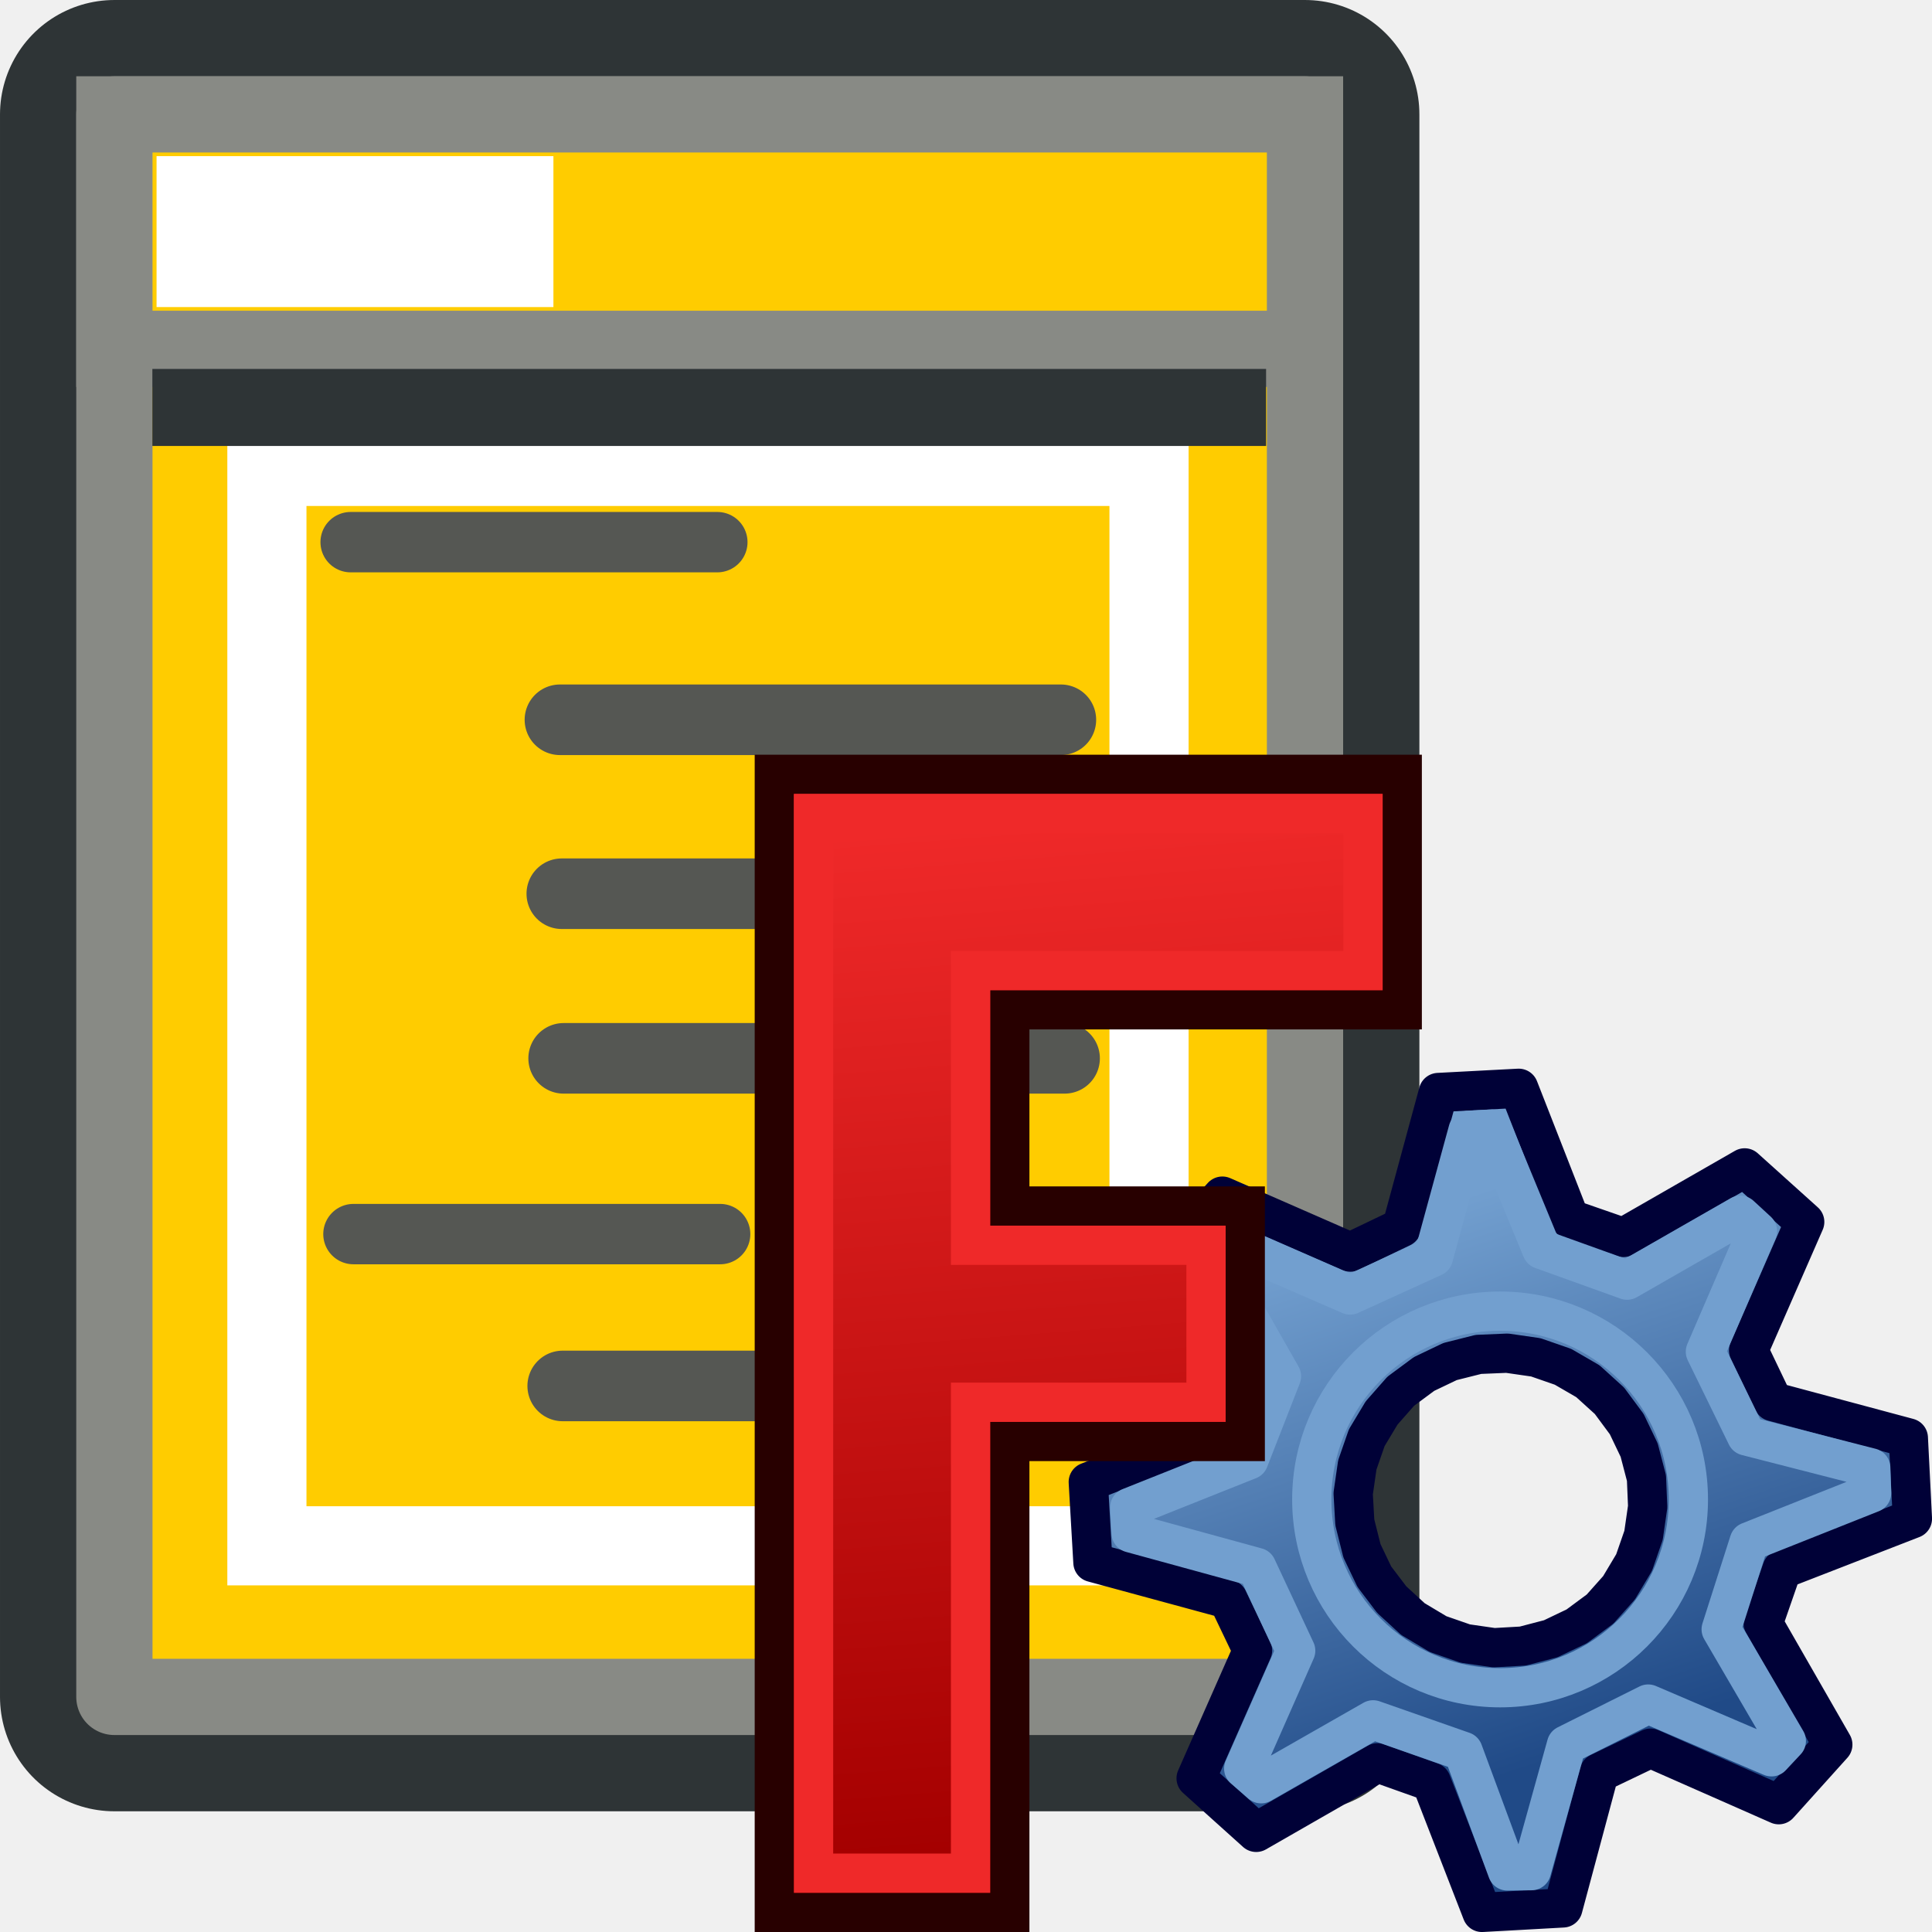
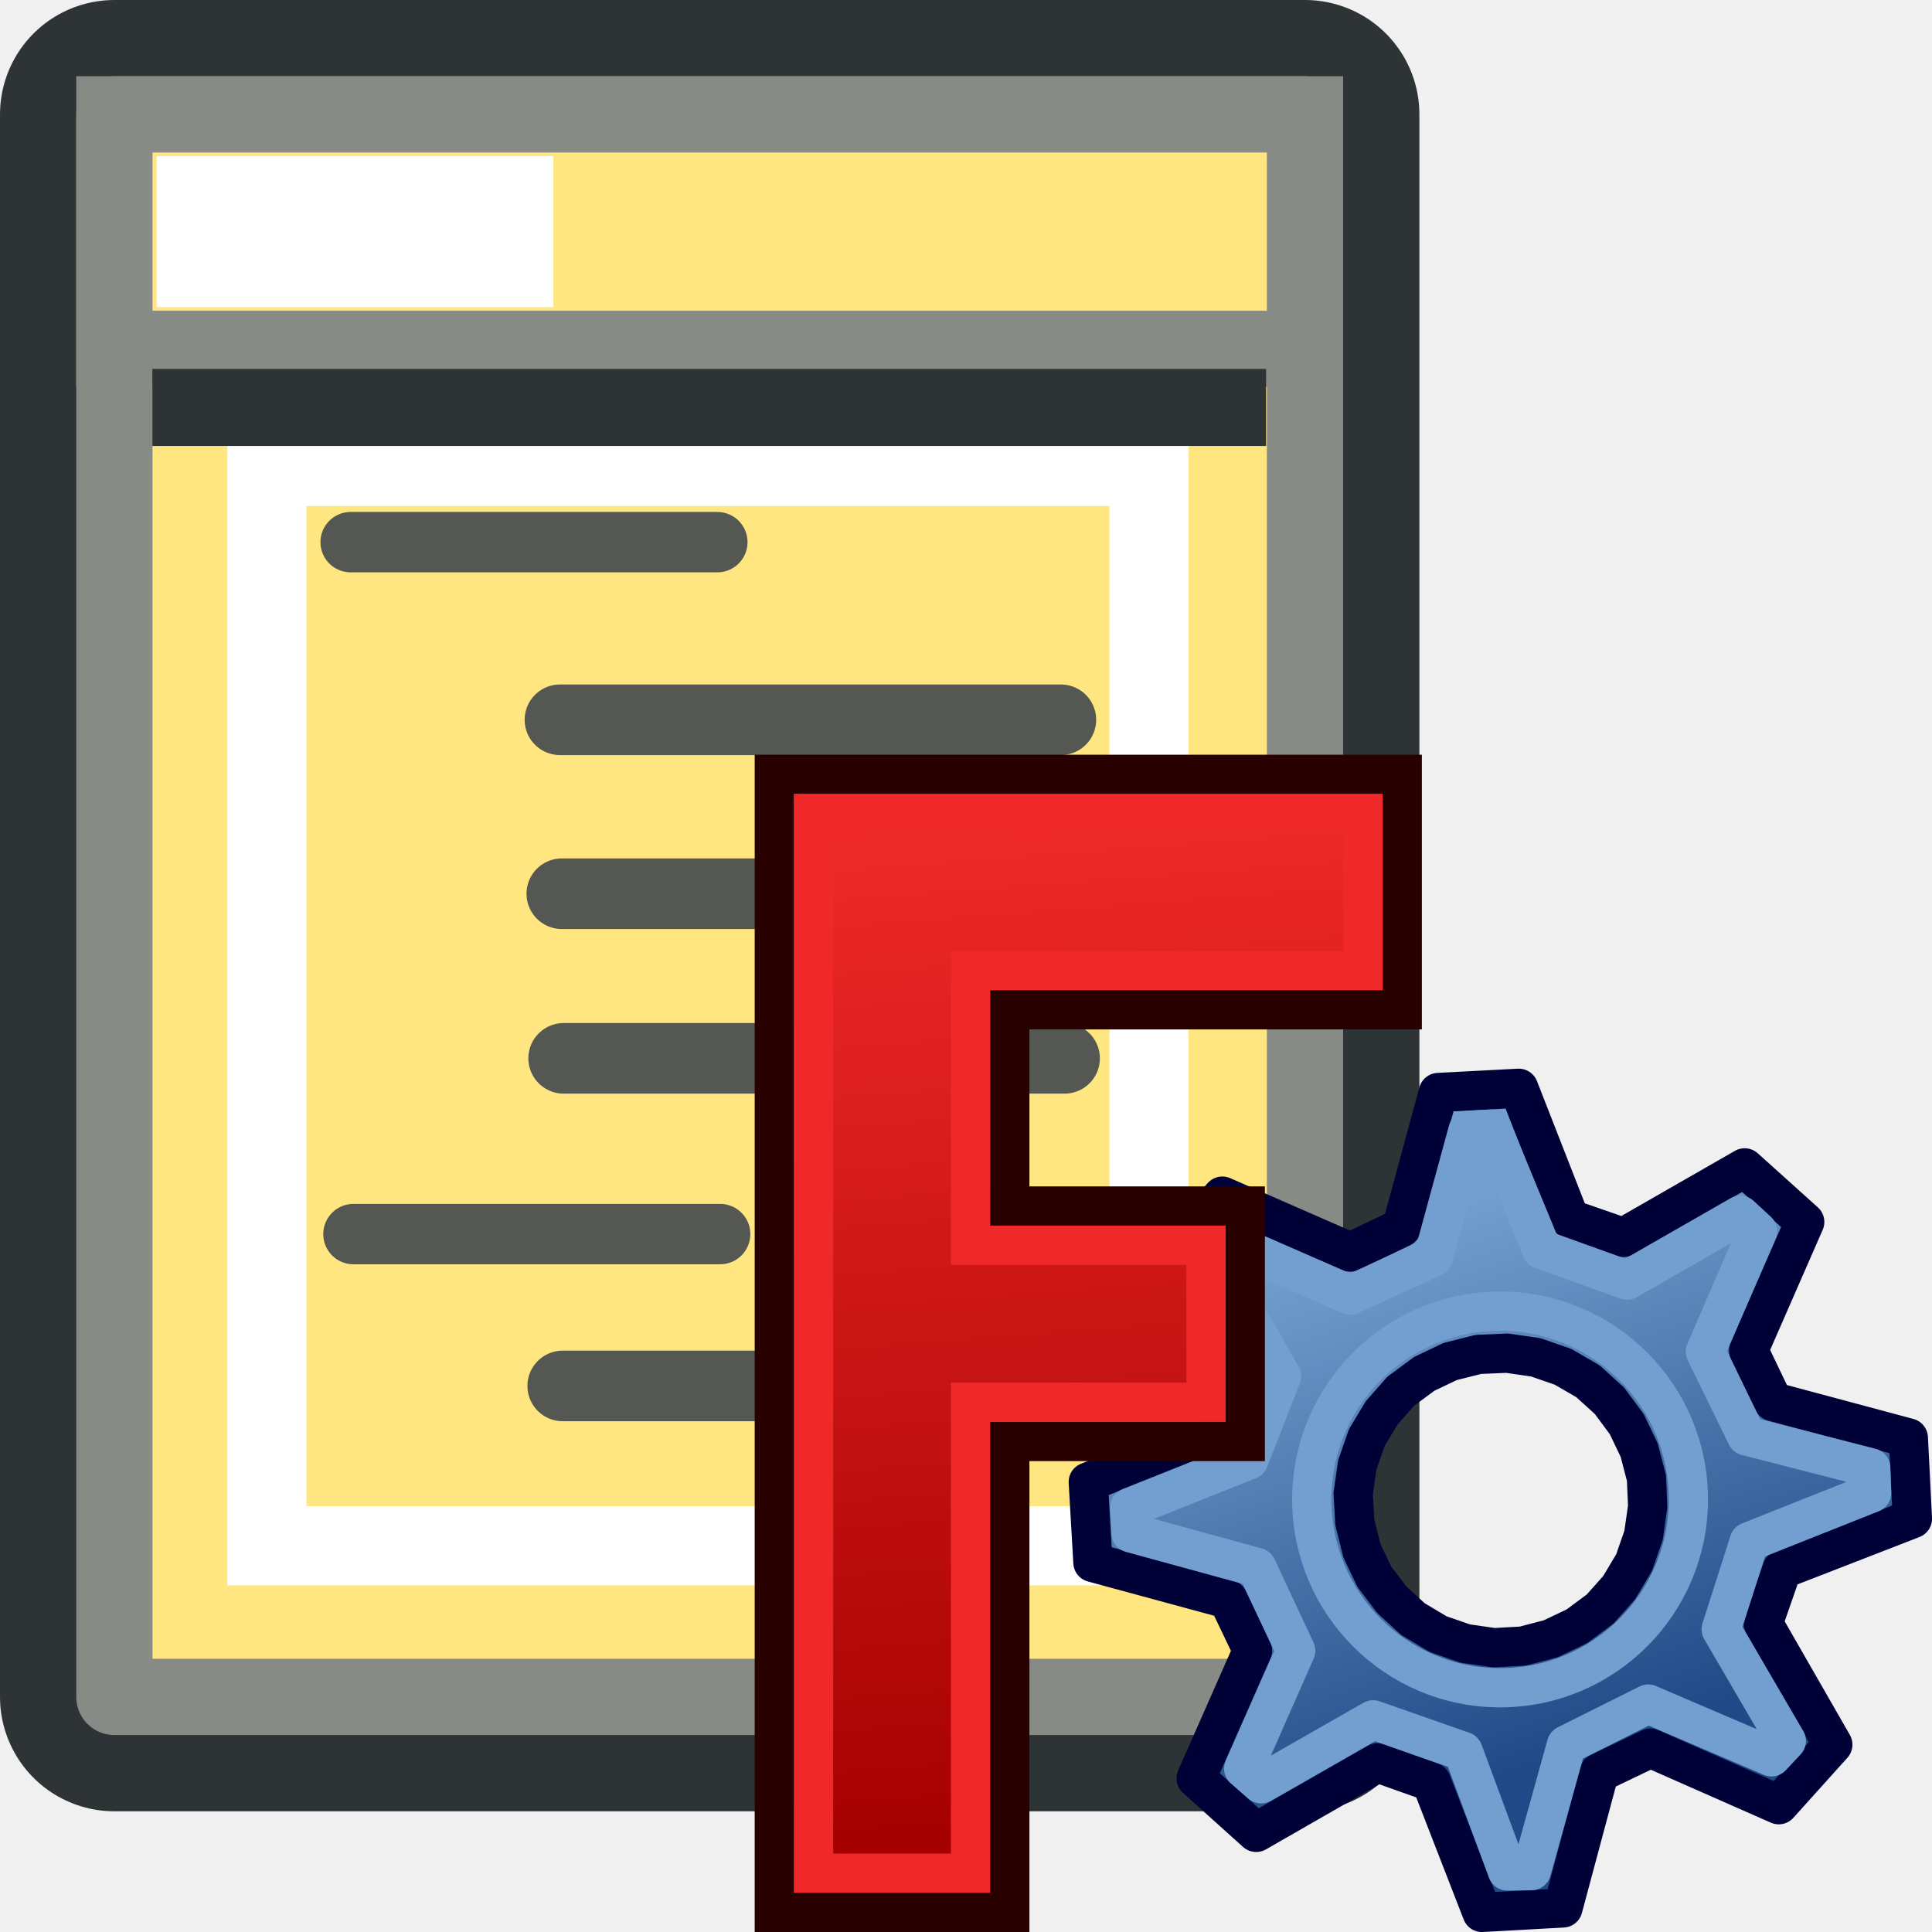
<svg xmlns="http://www.w3.org/2000/svg" xmlns:xlink="http://www.w3.org/1999/xlink" width="64" height="64" viewBox="0 0 16.933 16.933" version="1.1" id="svg1" xml:space="preserve">
  <defs id="defs1">
    <linearGradient gradientTransform="translate(-48)" gradientUnits="userSpaceOnUse" y2="26" x2="53" y1="40" x1="10" id="linearGradient3781" xlink:href="#linearGradient3775" />
    <linearGradient id="linearGradient3775">
      <stop id="stop3777" offset="0" style="stop-color:#d3d7cf;stop-opacity:1;" />
      <stop id="stop3779" offset="1" style="stop-color:#ffffff;stop-opacity:1" />
    </linearGradient>
    <linearGradient gradientTransform="matrix(1,0,0,0.7777778,0,5.111111)" gradientUnits="userSpaceOnUse" y2="5" x2="21" y1="58" x1="38" id="linearGradient3789" xlink:href="#linearGradient3775" />
    <linearGradient id="linearGradient3319">
      <stop id="stop3315" offset="0" style="stop-color:#729fcf;stop-opacity:1" />
      <stop id="stop3317" offset="1" style="stop-color:#204a87;stop-opacity:1" />
    </linearGradient>
    <linearGradient id="linearGradient4387">
      <stop id="stop4389" offset="0" style="stop-color:#71b2f8;stop-opacity:1;" />
      <stop id="stop4391" offset="1" style="stop-color:#002795;stop-opacity:1;" />
    </linearGradient>
    <radialGradient gradientTransform="translate(-0.2344322,0.234432)" gradientUnits="userSpaceOnUse" r="19.467" fy="28.87" fx="45.883" cy="28.87" cx="45.883" id="radialGradient3692" xlink:href="#linearGradient3377" />
    <linearGradient id="linearGradient3377">
      <stop style="stop-color:#faff2b;stop-opacity:1;" offset="0" id="stop3379" />
      <stop style="stop-color:#ffaa00;stop-opacity:1;" offset="1" id="stop3381" />
    </linearGradient>
    <radialGradient r="19.467" fy="28.87" fx="45.883" cy="28.87" cx="45.883" gradientTransform="matrix(0.6706718,0,0,0.6414592,-63.38079,0.838454)" gradientUnits="userSpaceOnUse" id="radialGradient6412" xlink:href="#linearGradient3377" />
    <linearGradient xlink:href="#linearGradient3036" id="linearGradient3049" gradientUnits="userSpaceOnUse" gradientTransform="rotate(33.8344,20.28041,56.14395)" x1="14.824" y1="50.469" x2="20.94" y2="56" />
    <linearGradient id="linearGradient3036">
      <stop style="stop-color:#ef2929;stop-opacity:1" offset="0" id="stop3038" />
      <stop style="stop-color:#a40000;stop-opacity:1" offset="1" id="stop3040" />
    </linearGradient>
    <linearGradient y2="56" x2="20.94" y1="50.469" x1="14.824" gradientTransform="rotate(33.8344,-6.878391,90.87839)" gradientUnits="userSpaceOnUse" id="linearGradient3307" xlink:href="#linearGradient3319" />
    <linearGradient xlink:href="#linearGradient3864-9" id="linearGradient3808" x1="-146.745" y1="58.262" x2="-157.325" y2="26.521" gradientUnits="userSpaceOnUse" gradientTransform="matrix(0.9766852,0.0547655,-0.0547655,0.9766851,182.7086,-2.230515)" />
    <linearGradient id="linearGradient3864-9">
      <stop style="stop-color:#204a87;stop-opacity:1" offset="0" id="stop3866-1" />
      <stop style="stop-color:#729fcf;stop-opacity:1" offset="1" id="stop3868-1" />
    </linearGradient>
    <linearGradient y2="609.505" x2="302.857" y1="366.648" x1="302.857" gradientTransform="matrix(2.774389,0,0,1.969706,-1892.179,-872.8854)" gradientUnits="userSpaceOnUse" id="linearGradient6715-5" xlink:href="#linearGradient5048" />
    <linearGradient id="linearGradient5048">
      <stop style="stop-color:black;stop-opacity:0;" offset="0" id="stop5050" />
      <stop id="stop5056" offset="0.5" style="stop-color:black;stop-opacity:1;" />
      <stop style="stop-color:black;stop-opacity:0;" offset="1" id="stop5052" />
    </linearGradient>
    <linearGradient id="linearGradient269">
      <stop id="stop270" offset="0" style="stop-color:#a3a3a3;stop-opacity:1;" />
      <stop id="stop271" offset="1" style="stop-color:#4c4c4c;stop-opacity:1;" />
    </linearGradient>
    <linearGradient id="linearGradient259">
      <stop id="stop260" offset="0" style="stop-color:#fafafa;stop-opacity:1;" />
      <stop style="stop-color:#a8a8a8;stop-opacity:1;" offset="0.5" id="stop8238" />
      <stop id="stop261" offset="1" style="stop-color:#cdcdcd;stop-opacity:1;" />
    </linearGradient>
    <linearGradient id="linearGradient9766">
      <stop style="stop-color:#6194cb;stop-opacity:1;" offset="0" id="stop9768" />
      <stop style="stop-color:#729fcf;stop-opacity:1;" offset="1" id="stop9770" />
    </linearGradient>
    <linearGradient id="linearGradient148">
      <stop style="stop-color:#ffffff;stop-opacity:0.134;" offset="0" id="stop149" />
      <stop style="stop-color:#ffffff;stop-opacity:0.052;" offset="1" id="stop150" />
    </linearGradient>
    <linearGradient id="linearGradient335">
      <stop style="stop-color:#ffffff;stop-opacity:1;" offset="0" id="stop336" />
      <stop style="stop-color:#ffffff;stop-opacity:0;" offset="1" id="stop337" />
    </linearGradient>
    <linearGradient id="linearGradient1789">
      <stop style="stop-color:#a0a0a0;stop-opacity:1;" offset="0" id="stop1790" />
      <stop style="stop-color:#a8a8a8;stop-opacity:1;" offset="1" id="stop1791" />
    </linearGradient>
    <linearGradient id="linearGradient137">
      <stop style="stop-color:#ffffff;stop-opacity:0.701;" offset="0" id="stop138" />
      <stop style="stop-color:#ffffff;stop-opacity:0;" offset="1" id="stop139" />
    </linearGradient>
    <linearGradient xlink:href="#linearGradient3864-9" id="linearGradient3808-4" x1="-146.745" y1="58.262" x2="-157.325" y2="26.521" gradientUnits="userSpaceOnUse" gradientTransform="matrix(1.009449,0,0,1.009449,-20.30797,3.726008)" />
    <linearGradient xlink:href="#linearGradient3682-0" id="linearGradient3806" x1="-206.699" y1="68.842" x2="-211.402" y2="7.711" gradientUnits="userSpaceOnUse" />
    <linearGradient id="linearGradient3682-0">
      <stop id="stop3684-0" offset="0" style="stop-color:#a40000;stop-opacity:1" />
      <stop id="stop3686-0" offset="1" style="stop-color:#ef2929;stop-opacity:1" />
    </linearGradient>
    <radialGradient gradientTransform="translate(-0.2344322,0.234432)" gradientUnits="userSpaceOnUse" r="19.467" fy="28.87" fx="45.883" cy="28.87" cx="45.883" id="radialGradient3692-7" xlink:href="#linearGradient3377" />
    <radialGradient r="19.467" fy="28.87" fx="45.883" cy="28.87" cx="45.883" gradientTransform="matrix(0.6706718,0,0,0.6414592,-63.38079,0.838454)" gradientUnits="userSpaceOnUse" id="radialGradient6412-5" xlink:href="#linearGradient3377" />
    <linearGradient gradientUnits="userSpaceOnUse" y2="4" x2="48" y1="16" x1="49" id="linearGradient3848" xlink:href="#linearGradient3842" gradientTransform="matrix(1.643325,0,0,0.9707723,-45.24137,0.9541457)" />
    <linearGradient id="linearGradient3842">
      <stop id="stop3844" offset="0" style="stop-color:#555753;stop-opacity:1" />
      <stop id="stop3846" offset="1" style="stop-color:#babdb6;stop-opacity:1" />
    </linearGradient>
    <linearGradient gradientTransform="matrix(1.826322,0,0,0.8513415,-53.89956,6.401406)" gradientUnits="userSpaceOnUse" y2="14" x2="43" y1="54" x1="49" id="linearGradient3836" xlink:href="#linearGradient3775" />
  </defs>
  <g id="layer2" transform="matrix(0.08460082,0,0,0.08460082,0.0131684,0)">
-     <g id="layer1" transform="matrix(3.127432,0,0,3.127432,-26.69466,-6.313847)" style="fill:#ffcc00">
-       <rect y="5.808" x="12.275" height="52.422" width="39.44" id="rect3020" style="fill:#ffcc00;stroke:#2e3436;stroke-width:7.578;stroke-linecap:round;stroke-linejoin:round;stroke-miterlimit:4;stroke-dasharray:none;stroke-dashoffset:6;stroke-opacity:1" />
-       <rect y="5.808" x="12.275" height="52.422" width="39.44" id="rect3020-6" style="fill:#ffcc00;stroke:#888a85;stroke-width:2.526;stroke-linecap:round;stroke-linejoin:round;stroke-miterlimit:4;stroke-dasharray:none;stroke-dashoffset:6;stroke-opacity:1" />
-       <rect y="5.808" x="12.275" height="7.766" width="39.44" id="rect3826" style="fill:#ffcc00;fill-opacity:1;stroke:#888a85;stroke-width:2.526;stroke-linecap:round;stroke-linejoin:miter;stroke-miterlimit:4;stroke-dasharray:none;stroke-dashoffset:6;stroke-opacity:1" />
-       <rect y="17.469" x="17.327" height="35.756" width="29.221" id="rect3828" style="fill:#ffcc00;fill-opacity:1;stroke:#ffffff;stroke-width:2.622;stroke-linecap:round;stroke-linejoin:miter;stroke-miterlimit:4;stroke-dasharray:none;stroke-dashoffset:6;stroke-opacity:1" />
-       <path id="path3838" d="M 13.533,15.516 H 50.426" style="fill:#ffcc00;stroke:#2e3436;stroke-width:2.552;stroke-linecap:butt;stroke-linejoin:miter;stroke-opacity:1" />
-       <path id="path3840" d="M 13.672,9.691 H 26.818" style="fill:#ffcc00;stroke:#ffffff;stroke-width:5;stroke-linecap:butt;stroke-linejoin:miter;stroke-miterlimit:4;stroke-dasharray:none;stroke-opacity:1" />
-       <path style="fill:#ffcc00;stroke:#555753;stroke-width:2;stroke-linecap:round;stroke-linejoin:miter;stroke-miterlimit:4;stroke-dasharray:none;stroke-opacity:1" d="M 20.101,19.978 H 32.248" id="path1619" />
-       <path id="path1619-0" d="M 27.034,25.862 H 43.628" style="fill:#ffcc00;stroke:#555753;stroke-width:2.338;stroke-linecap:round;stroke-linejoin:miter;stroke-miterlimit:4;stroke-dasharray:none;stroke-opacity:1" />
-       <path style="fill:#ffcc00;stroke:#555753;stroke-width:2.338;stroke-linecap:round;stroke-linejoin:miter;stroke-miterlimit:4;stroke-dasharray:none;stroke-opacity:1" d="M 27.096,31.624 H 43.69" id="path1619-0-3" />
-       <path style="fill:#ffcc00;stroke:#555753;stroke-width:2.338;stroke-linecap:round;stroke-linejoin:miter;stroke-miterlimit:4;stroke-dasharray:none;stroke-opacity:1" d="M 27.157,37.077 H 43.751" id="path1619-0-9" />
-       <path id="path1619-4" d="M 20.194,42.899 H 32.341" style="fill:#ffcc00;stroke:#555753;stroke-width:2;stroke-linecap:round;stroke-linejoin:miter;stroke-miterlimit:4;stroke-dasharray:none;stroke-opacity:1" />
-       <path id="path1619-0-9-2" d="M 27.126,47.929 H 43.721" style="fill:#ffcc00;stroke:#555753;stroke-width:2.338;stroke-linecap:round;stroke-linejoin:miter;stroke-miterlimit:4;stroke-dasharray:none;stroke-opacity:1" />
+     <g id="layer1" transform="matrix(3.127432,0,0,3.127432,-26.69466,-6.313847)" style="fill:#ffe680">
+       <rect y="5.808" x="12.275" height="52.422" width="39.44" id="rect3020" style="fill:#ffe680;stroke:#2e3436;stroke-width:7.578;stroke-linecap:round;stroke-linejoin:round;stroke-miterlimit:4;stroke-dasharray:none;stroke-dashoffset:6;stroke-opacity:1" />
+       <rect y="5.808" x="12.275" height="52.422" width="39.44" id="rect3020-6" style="fill:#ffe680;stroke:#888a85;stroke-width:2.526;stroke-linecap:round;stroke-linejoin:round;stroke-miterlimit:4;stroke-dasharray:none;stroke-dashoffset:6;stroke-opacity:1" />
+       <rect y="5.808" x="12.275" height="7.766" width="39.44" id="rect3826" style="fill:#ffe680;fill-opacity:1;stroke:#888a85;stroke-width:2.526;stroke-linecap:round;stroke-linejoin:miter;stroke-miterlimit:4;stroke-dasharray:none;stroke-dashoffset:6;stroke-opacity:1" />
+       <rect y="17.469" x="17.327" height="35.756" width="29.221" id="rect3828" style="fill:#ffe680;fill-opacity:1;stroke:#ffffff;stroke-width:2.622;stroke-linecap:round;stroke-linejoin:miter;stroke-miterlimit:4;stroke-dasharray:none;stroke-dashoffset:6;stroke-opacity:1" />
+       <path id="path3838" d="M 13.533,15.516 H 50.426" style="fill:#ffe680;stroke:#2e3436;stroke-width:2.552;stroke-linecap:butt;stroke-linejoin:miter;stroke-opacity:1" />
+       <path id="path3840" d="M 13.672,9.691 H 26.818" style="fill:#ffe680;stroke:#ffffff;stroke-width:5;stroke-linecap:butt;stroke-linejoin:miter;stroke-miterlimit:4;stroke-dasharray:none;stroke-opacity:1" />
+       <path style="fill:#ffe680;stroke:#555753;stroke-width:2;stroke-linecap:round;stroke-linejoin:miter;stroke-miterlimit:4;stroke-dasharray:none;stroke-opacity:1" d="M 20.101,19.978 H 32.248" id="path1619" />
+       <path id="path1619-0" d="M 27.034,25.862 H 43.628" style="fill:#ffe680;stroke:#555753;stroke-width:2.338;stroke-linecap:round;stroke-linejoin:miter;stroke-miterlimit:4;stroke-dasharray:none;stroke-opacity:1" />
+       <path style="fill:#ffe680;stroke:#555753;stroke-width:2.338;stroke-linecap:round;stroke-linejoin:miter;stroke-miterlimit:4;stroke-dasharray:none;stroke-opacity:1" d="M 27.096,31.624 H 43.69" id="path1619-0-3" />
+       <path style="fill:#ffe680;stroke:#555753;stroke-width:2.338;stroke-linecap:round;stroke-linejoin:miter;stroke-miterlimit:4;stroke-dasharray:none;stroke-opacity:1" d="M 27.157,37.077 H 43.751" id="path1619-0-9" />
+       <path id="path1619-4" d="M 20.194,42.899 H 32.341" style="fill:#ffe680;stroke:#555753;stroke-width:2;stroke-linecap:round;stroke-linejoin:miter;stroke-miterlimit:4;stroke-dasharray:none;stroke-opacity:1" />
+       <path id="path1619-0-9-2" d="M 27.126,47.929 H 43.721" style="fill:#ffe680;stroke:#555753;stroke-width:2.338;stroke-linecap:round;stroke-linejoin:miter;stroke-miterlimit:4;stroke-dasharray:none;stroke-opacity:1" />
    </g>
    <g transform="matrix(1.729208,0,0,1.729208,455.785,72.98248)" id="g3813-3">
      <path style="display:inline;overflow:visible;visibility:visible;fill:url(#linearGradient3808-4);fill-opacity:1;fill-rule:evenodd;stroke:#000137;stroke-width:2.351;stroke-linecap:round;stroke-linejoin:round;stroke-miterlimit:4;stroke-dasharray:none;stroke-dashoffset:0;stroke-opacity:1;marker:none;enable-background:accumulate" d="m -159.147,27.763 -7.266,4.169 -3.209,-1.114 -3.061,-7.824 -4.816,0.253 -2.197,8.09 -3.074,1.472 -7.668,-3.354 -3.239,3.599 4.169,7.266 -1.139,3.199 -7.824,3.061 0.279,4.825 8.09,2.197 1.472,3.074 -3.38,7.658 3.599,3.239 7.266,-4.169 3.225,1.149 3.036,7.815 4.851,-0.269 2.171,-8.1 3.074,-1.472 7.684,3.389 3.239,-3.599 -4.169,-7.266 1.123,-3.234 7.815,-3.036 -0.244,-4.841 -8.1,-2.171 -1.472,-3.074 3.364,-7.693 z m -10.883,11.916 1.492,0.865 1.292,1.172 1.035,1.398 0.744,1.555 0.438,1.676 0.072,1.718 -0.248,1.717 -0.566,1.63 -0.901,1.508 -1.137,1.276 -1.398,1.035 -1.555,0.744 -1.676,0.438 -1.727,0.098 -1.717,-0.248 -1.63,-0.566 -1.508,-0.901 -1.267,-1.162 -1.044,-1.373 -0.744,-1.555 -0.428,-1.702 -0.098,-1.727 0.248,-1.717 0.566,-1.63 0.891,-1.482 1.146,-1.302 1.398,-1.035 1.555,-0.744 1.702,-0.428 1.718,-0.072 1.717,0.248 1.63,0.566 z" id="path3659-5-4" />
      <path style="display:inline;overflow:visible;visibility:visible;fill:none;stroke:#729fcf;stroke-width:2.351;stroke-linecap:round;stroke-linejoin:round;stroke-miterlimit:4;stroke-dasharray:none;stroke-dashoffset:0;stroke-opacity:1;marker:none;enable-background:accumulate" d="m -159.407,30.604 -6.782,3.885 -5.114,-1.839 -2.978,-7.211 -1.439,0.078 -2.071,7.584 -4.992,2.277 -7.07,-3.073 -0.946,1.084 3.904,6.858 -1.956,5.011 -7.136,2.845 0.082,1.532 7.528,2.063 2.333,4.992 -3.115,7.061 1.046,0.909 6.707,-3.829 5.393,1.889 2.652,7.165 1.442,-0.017 2.096,-7.536 4.897,-2.447 7.387,3.161 0.89,-0.951 -3.904,-6.688 1.677,-5.25 7.335,-2.917 -0.05,-1.509 -7.442,-1.907 -2.466,-5.049 3.119,-7.225 z" id="path3659-5-6-4" />
      <circle style="fill:none;stroke:#729fcf;stroke-width:1.812;stroke-linecap:round;stroke-linejoin:round;stroke-miterlimit:4;stroke-dasharray:none;stroke-dashoffset:6;stroke-opacity:1" id="path3898-7" transform="matrix(1.297579,0,0,1.297579,-227.204,-4.410065)" cx="41.157" cy="40.103" r="8.694" />
      <path style="display:inline;overflow:visible;visibility:visible;fill:url(#linearGradient3806);fill-opacity:1;fill-rule:evenodd;stroke:#280000;stroke-width:2.351;stroke-linecap:butt;stroke-linejoin:miter;stroke-miterlimit:4;stroke-dasharray:none;stroke-dashoffset:0;stroke-opacity:1;marker:none;enable-background:accumulate" d="m -217.28,4.185 1e-5,68.184 14.107,-2e-6 v -28.214 h 14.107 V 30.048 h -14.107 V 18.292 h 23.512 V 4.185 Z" id="rect3663-8" />
      <path style="display:inline;overflow:visible;visibility:visible;fill:none;stroke:#ef2929;stroke-width:2.351;stroke-linecap:butt;stroke-linejoin:miter;stroke-miterlimit:4;stroke-dasharray:none;stroke-dashoffset:0;stroke-opacity:1;marker:none;enable-background:accumulate" d="m -214.929,6.536 v 63.482 h 9.405 v -28.214 h 14.107 v -9.405 h -14.107 V 15.941 h 23.512 V 6.536 Z" id="rect3663-8-3" />
    </g>
  </g>
</svg>
